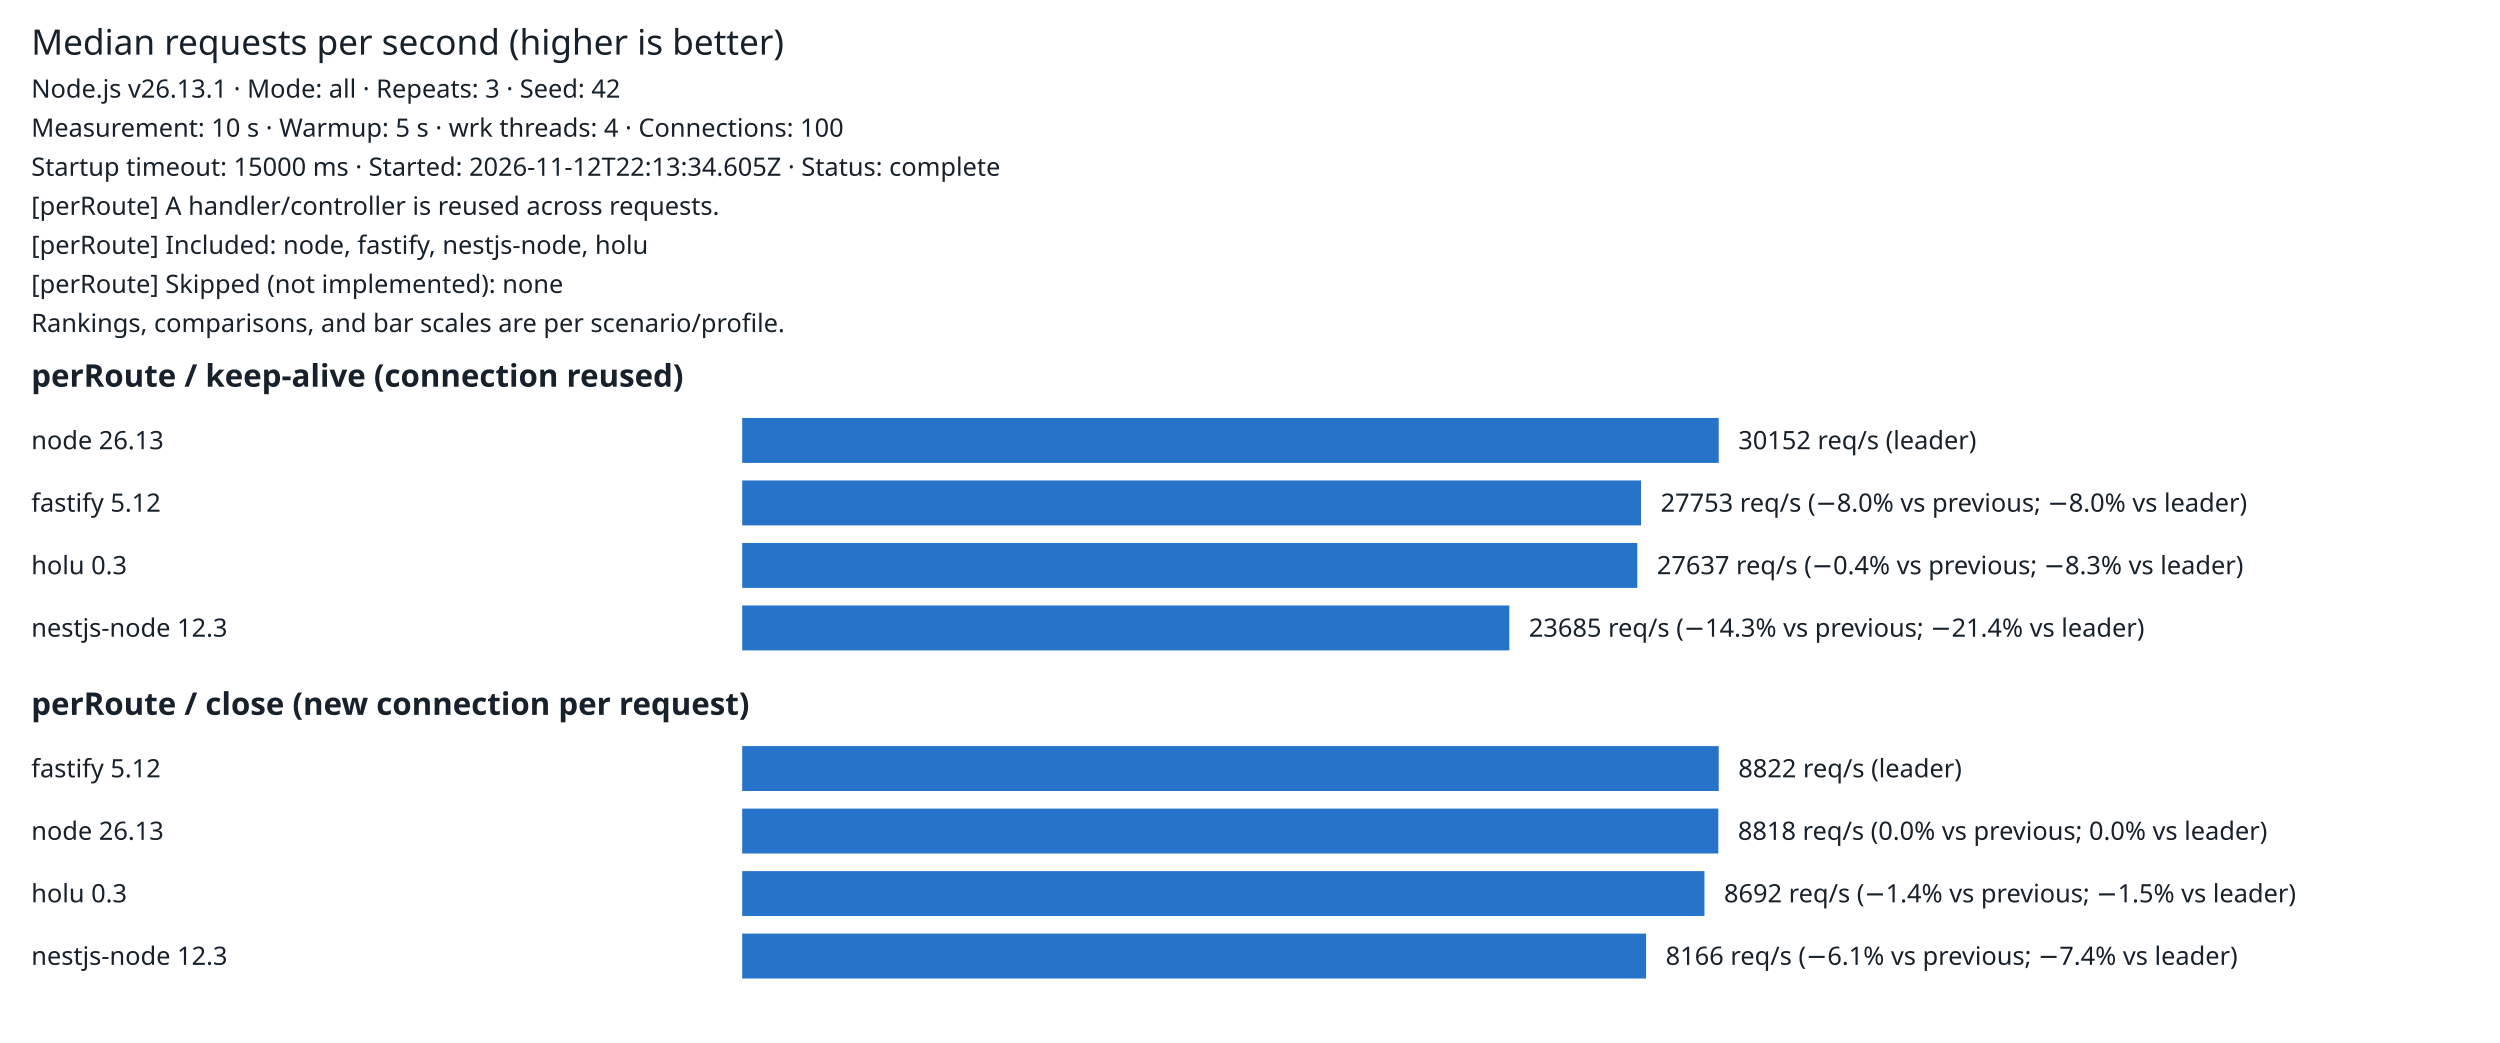
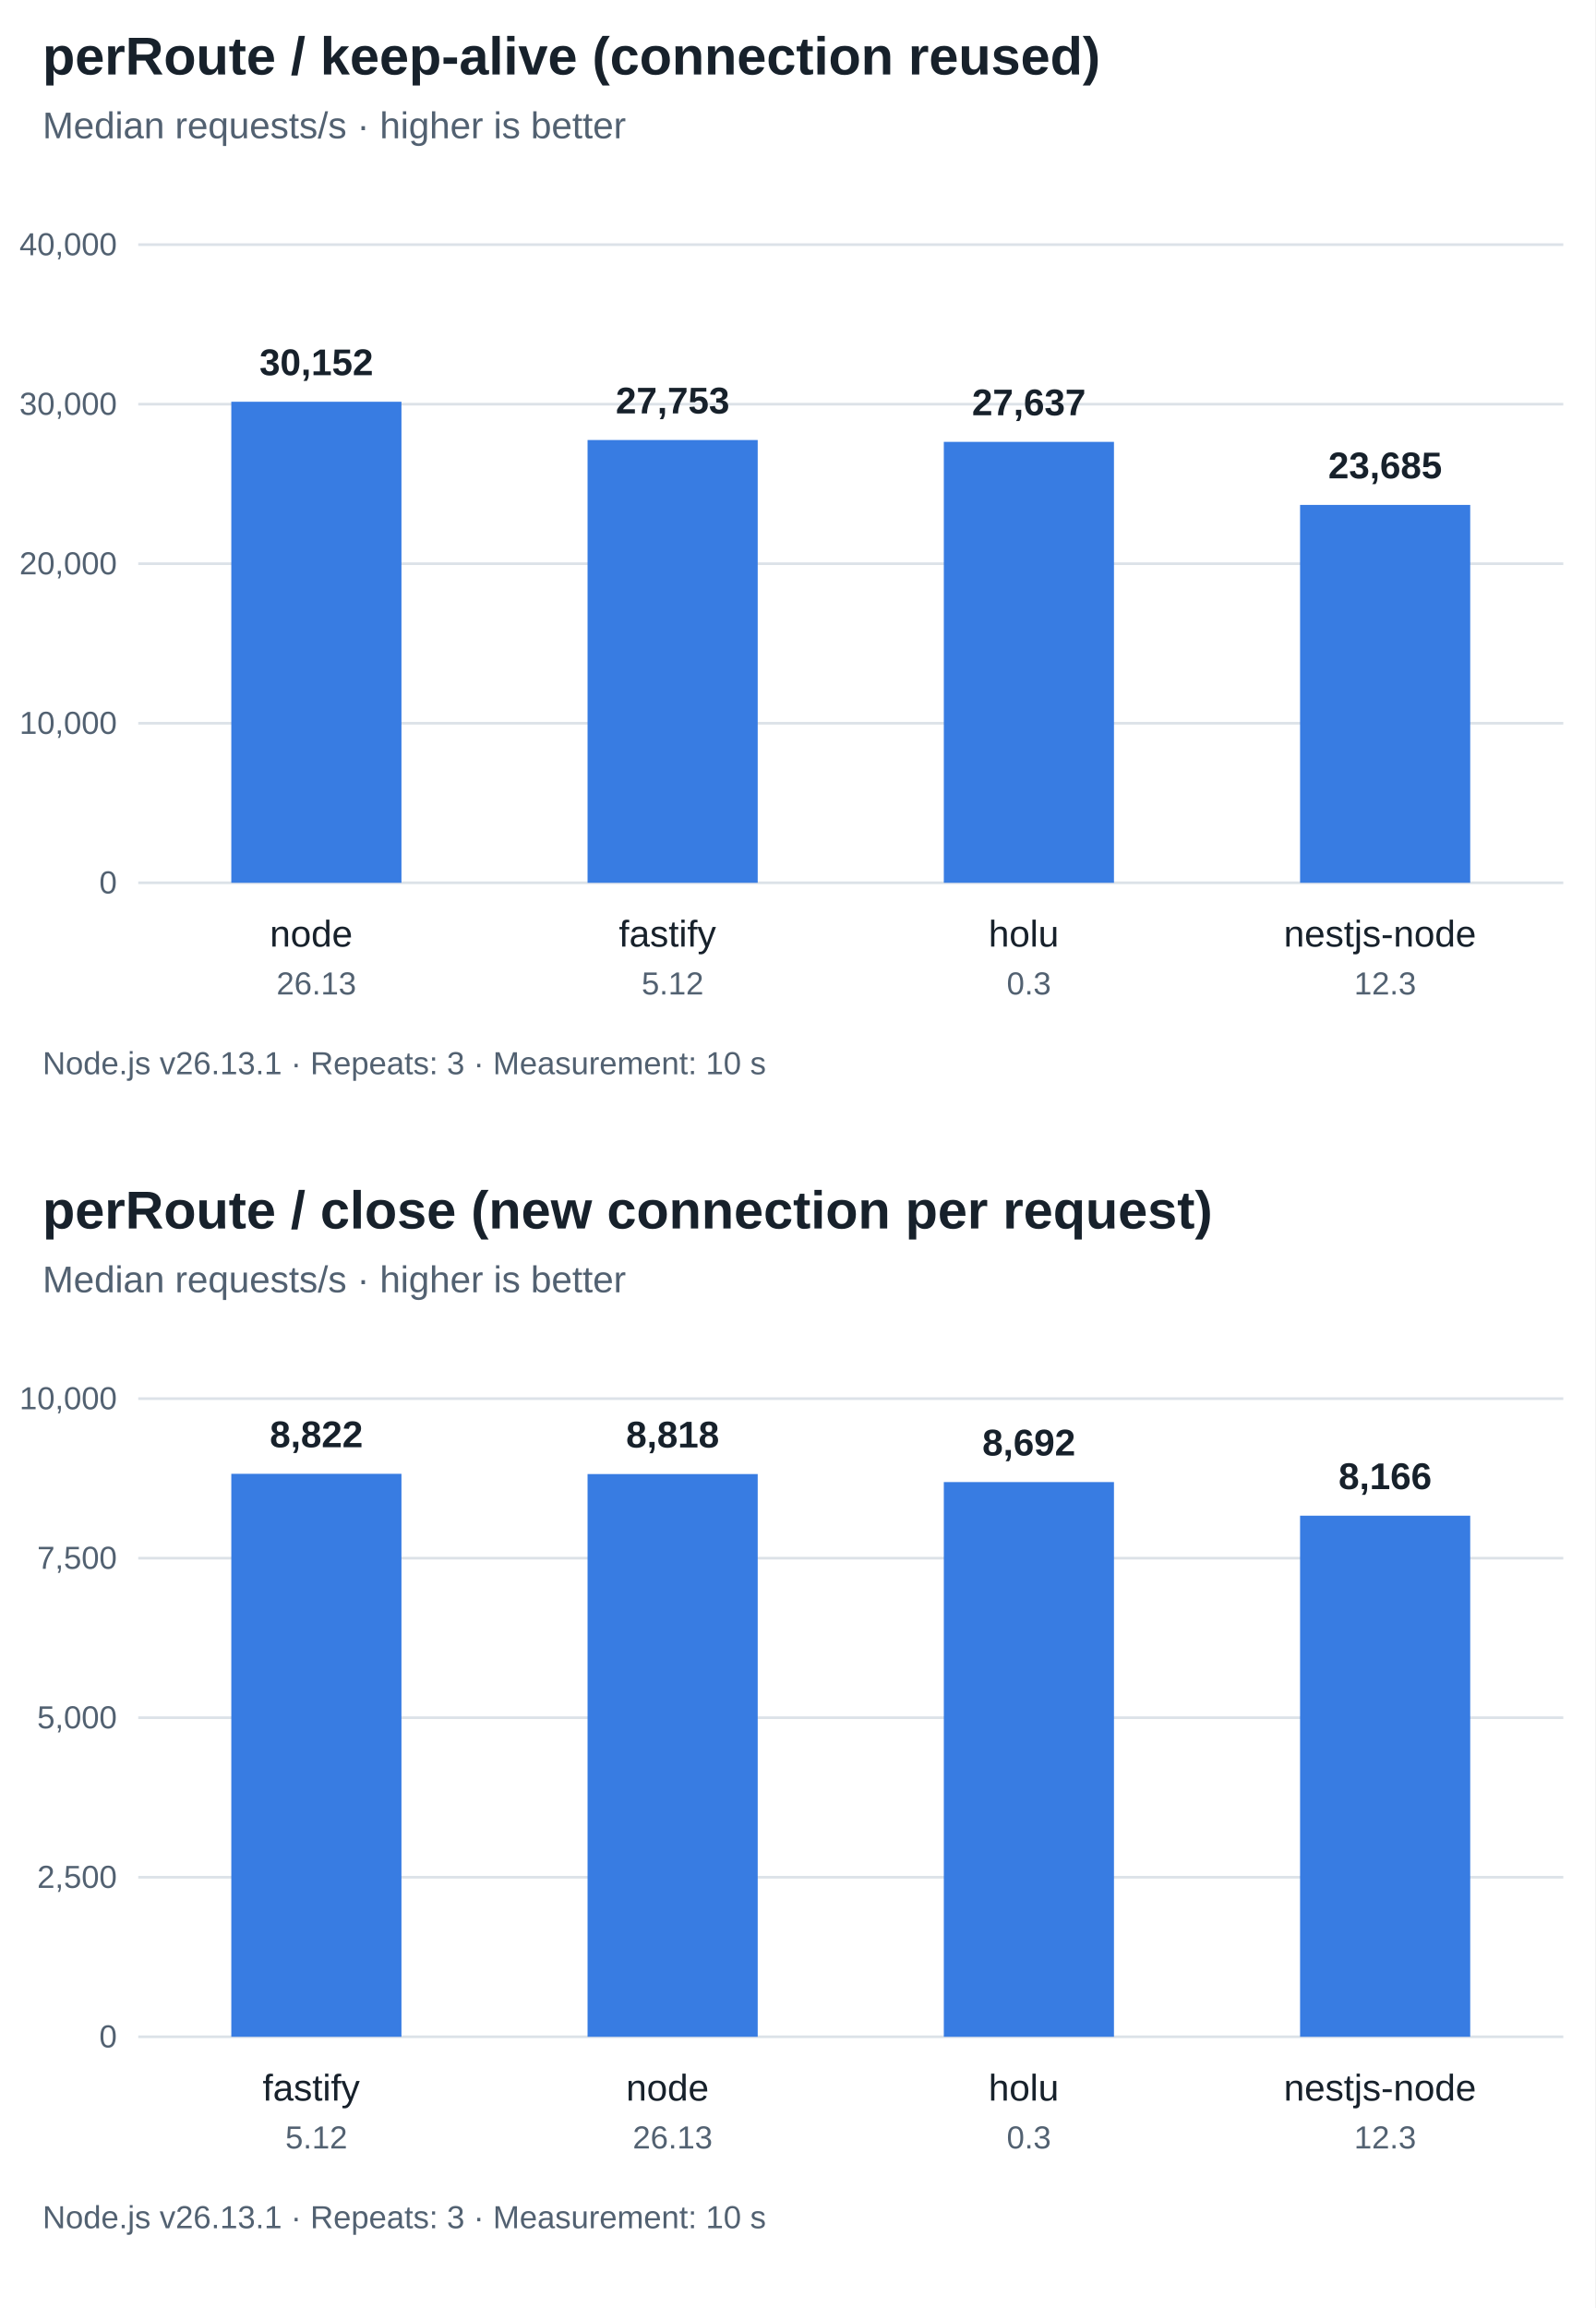
- <svg xmlns="http://www.w3.org/2000/svg" width="1280" height="534" role="img" aria-label="Benchmark medians">
+ <svg xmlns="http://www.w3.org/2000/svg" width="600" height="868" viewBox="0 0 600 868" role="img" aria-label="Benchmark medians" font-family="Arial, sans-serif" fill="#17212b">
  <rect width="100%" height="100%" fill="white" />
-   <g font-family="sans-serif" font-size="13" fill="#17212b">
-     <text x="16" y="28" font-size="18">Median requests per second (higher is better)</text>
-     <text x="16" y="50">Node.js v26.13.1 · Mode: all · Repeats: 3 · Seed: 42</text>
-     <text x="16" y="70">Measurement: 10 s · Warmup: 5 s · wrk threads: 4 · Connections: 100</text>
-     <text x="16" y="90">Startup timeout: 15000 ms · Started: 2026-11-12T22:13:34.605Z · Status: complete</text>
-     <text x="16" y="110">[perRoute] A handler/controller is reused across requests.</text>
-     <text x="16" y="130">[perRoute] Included: node, fastify, nestjs-node, holu</text>
-     <text x="16" y="150">[perRoute] Skipped (not implemented): none</text>
-     <text x="16" y="170">Rankings, comparisons, and bar scales are per scenario/profile.</text>
+   <g transform="translate(0 0)">
    <g aria-label="perRoute / keep-alive (connection reused)">
-       <text x="16" y="198" font-size="16" font-weight="600">perRoute / keep-alive (connection reused)</text>
-       <text x="16" y="230">node 26.13</text>
-       <rect x="380" y="214" width="500" height="23" fill="#2673c9" />
-       <text x="890" y="230">30152 req/s (leader)</text>
-       <text x="16" y="262">fastify 5.12</text>
-       <rect x="380" y="246" width="460.22" height="23" fill="#2673c9" />
-       <text x="850.22" y="262">27753 req/s (−8.0% vs previous; −8.0% vs leader)</text>
-       <text x="16" y="294">holu 0.3</text>
-       <rect x="380" y="278" width="458.305" height="23" fill="#2673c9" />
-       <text x="848.305" y="294">27637 req/s (−0.4% vs previous; −8.3% vs leader)</text>
-       <text x="16" y="326">nestjs-node 12.3</text>
-       <rect x="380" y="310" width="392.771" height="23" fill="#2673c9" />
-       <text x="782.771" y="326">23685 req/s (−14.3% vs previous; −21.4% vs leader)</text>
+       <text x="16" y="28" font-size="20" font-weight="600">perRoute / keep-alive (connection reused)</text>
+       <text x="16" y="52" font-size="14" fill="#526171">Median requests/s · higher is better</text>
+       <line x1="52" x2="588" y1="332" y2="332" stroke="#dce2e8" />
+       <text x="44" y="336" text-anchor="end" font-size="12" fill="#526171">0</text>
+       <line x1="52" x2="588" y1="272" y2="272" stroke="#dce2e8" />
+       <text x="44" y="276" text-anchor="end" font-size="12" fill="#526171">10,000</text>
+       <line x1="52" x2="588" y1="212" y2="212" stroke="#dce2e8" />
+       <text x="44" y="216" text-anchor="end" font-size="12" fill="#526171">20,000</text>
+       <line x1="52" x2="588" y1="152" y2="152" stroke="#dce2e8" />
+       <text x="44" y="156" text-anchor="end" font-size="12" fill="#526171">30,000</text>
+       <line x1="52" x2="588" y1="92" y2="92" stroke="#dce2e8" />
+       <text x="44" y="96" text-anchor="end" font-size="12" fill="#526171">40,000</text>
+       <rect class="bar" data-framework="node" data-value="30151.589357" x="87" y="151.09" width="64" height="180.91" fill="#387ce2" />
+       <text class="value" x="119" y="141.09" text-anchor="middle" font-size="14" font-weight="600">30,152</text>
+       <text class="framework" transform="translate(119 356)" text-anchor="middle" font-size="14">
+         <tspan x="0">node</tspan>
+         <tspan x="0" dy="18" font-size="12" fill="#526171">26.13</tspan>
+       </text>
+       <rect class="bar" data-framework="fastify" data-value="27752.757914" x="221" y="165.483" width="64" height="166.517" fill="#387ce2" />
+       <text class="value" x="253" y="155.483" text-anchor="middle" font-size="14" font-weight="600">27,753</text>
+       <text class="framework" transform="translate(253 356)" text-anchor="middle" font-size="14">
+         <tspan x="0">fastify</tspan>
+         <tspan x="0" dy="18" font-size="12" fill="#526171">5.12</tspan>
+       </text>
+       <rect class="bar" data-framework="holu" data-value="27637.274687" x="355" y="166.176" width="64" height="165.824" fill="#387ce2" />
+       <text class="value" x="387" y="156.176" text-anchor="middle" font-size="14" font-weight="600">27,637</text>
+       <text class="framework" transform="translate(387 356)" text-anchor="middle" font-size="14">
+         <tspan x="0">holu</tspan>
+         <tspan x="0" dy="18" font-size="12" fill="#526171">0.3</tspan>
+       </text>
+       <rect class="bar" data-framework="nestjs-node" data-value="23685.352154" x="489" y="189.888" width="64" height="142.112" fill="#387ce2" />
+       <text class="value" x="521" y="179.888" text-anchor="middle" font-size="14" font-weight="600">23,685</text>
+       <text class="framework" transform="translate(521 356)" text-anchor="middle" font-size="14">
+         <tspan x="0">nestjs-node</tspan>
+         <tspan x="0" dy="18" font-size="12" fill="#526171">12.3</tspan>
+       </text>
+       <text x="16" y="404" font-size="12" fill="#526171">Node.js v26.13.1 · Repeats: 3 · Measurement: 10 s</text>
    </g>
+   </g>
+   <g transform="translate(0 434)">
    <g aria-label="perRoute / close (new connection per request)">
-       <text x="16" y="366" font-size="16" font-weight="600">perRoute / close (new connection per request)</text>
-       <text x="16" y="398">fastify 5.12</text>
-       <rect x="380" y="382" width="500" height="23" fill="#2673c9" />
-       <text x="890" y="398">8822 req/s (leader)</text>
-       <text x="16" y="430">node 26.13</text>
-       <rect x="380" y="414" width="499.784" height="23" fill="#2673c9" />
-       <text x="889.784" y="430">8818 req/s (0.0% vs previous; 0.0% vs leader)</text>
-       <text x="16" y="462">holu 0.3</text>
-       <rect x="380" y="446" width="492.673" height="23" fill="#2673c9" />
-       <text x="882.673" y="462">8692 req/s (−1.4% vs previous; −1.5% vs leader)</text>
-       <text x="16" y="494">nestjs-node 12.3</text>
-       <rect x="380" y="478" width="462.807" height="23" fill="#2673c9" />
-       <text x="852.807" y="494">8166 req/s (−6.1% vs previous; −7.4% vs leader)</text>
+       <text x="16" y="28" font-size="20" font-weight="600">perRoute / close (new connection per request)</text>
+       <text x="16" y="52" font-size="14" fill="#526171">Median requests/s · higher is better</text>
+       <line x1="52" x2="588" y1="332" y2="332" stroke="#dce2e8" />
+       <text x="44" y="336" text-anchor="end" font-size="12" fill="#526171">0</text>
+       <line x1="52" x2="588" y1="272" y2="272" stroke="#dce2e8" />
+       <text x="44" y="276" text-anchor="end" font-size="12" fill="#526171">2,500</text>
+       <line x1="52" x2="588" y1="212" y2="212" stroke="#dce2e8" />
+       <text x="44" y="216" text-anchor="end" font-size="12" fill="#526171">5,000</text>
+       <line x1="52" x2="588" y1="152" y2="152" stroke="#dce2e8" />
+       <text x="44" y="156" text-anchor="end" font-size="12" fill="#526171">7,500</text>
+       <line x1="52" x2="588" y1="92" y2="92" stroke="#dce2e8" />
+       <text x="44" y="96" text-anchor="end" font-size="12" fill="#526171">10,000</text>
+       <rect class="bar" data-framework="fastify" data-value="8821.737653" x="87" y="120.278" width="64" height="211.722" fill="#387ce2" />
+       <text class="value" x="119" y="110.278" text-anchor="middle" font-size="14" font-weight="600">8,822</text>
+       <text class="framework" transform="translate(119 356)" text-anchor="middle" font-size="14">
+         <tspan x="0">fastify</tspan>
+         <tspan x="0" dy="18" font-size="12" fill="#526171">5.12</tspan>
+       </text>
+       <rect class="bar" data-framework="node" data-value="8817.924424" x="221" y="120.37" width="64" height="211.63" fill="#387ce2" />
+       <text class="value" x="253" y="110.37" text-anchor="middle" font-size="14" font-weight="600">8,818</text>
+       <text class="framework" transform="translate(253 356)" text-anchor="middle" font-size="14">
+         <tspan x="0">node</tspan>
+         <tspan x="0" dy="18" font-size="12" fill="#526171">26.13</tspan>
+       </text>
+       <rect class="bar" data-framework="holu" data-value="8692.468819" x="355" y="123.381" width="64" height="208.619" fill="#387ce2" />
+       <text class="value" x="387" y="113.381" text-anchor="middle" font-size="14" font-weight="600">8,692</text>
+       <text class="framework" transform="translate(387 356)" text-anchor="middle" font-size="14">
+         <tspan x="0">holu</tspan>
+         <tspan x="0" dy="18" font-size="12" fill="#526171">0.3</tspan>
+       </text>
+       <rect class="bar" data-framework="nestjs-node" data-value="8165.524711" x="489" y="136.027" width="64" height="195.973" fill="#387ce2" />
+       <text class="value" x="521" y="126.027" text-anchor="middle" font-size="14" font-weight="600">8,166</text>
+       <text class="framework" transform="translate(521 356)" text-anchor="middle" font-size="14">
+         <tspan x="0">nestjs-node</tspan>
+         <tspan x="0" dy="18" font-size="12" fill="#526171">12.3</tspan>
+       </text>
+       <text x="16" y="404" font-size="12" fill="#526171">Node.js v26.13.1 · Repeats: 3 · Measurement: 10 s</text>
    </g>
  </g>
</svg>
